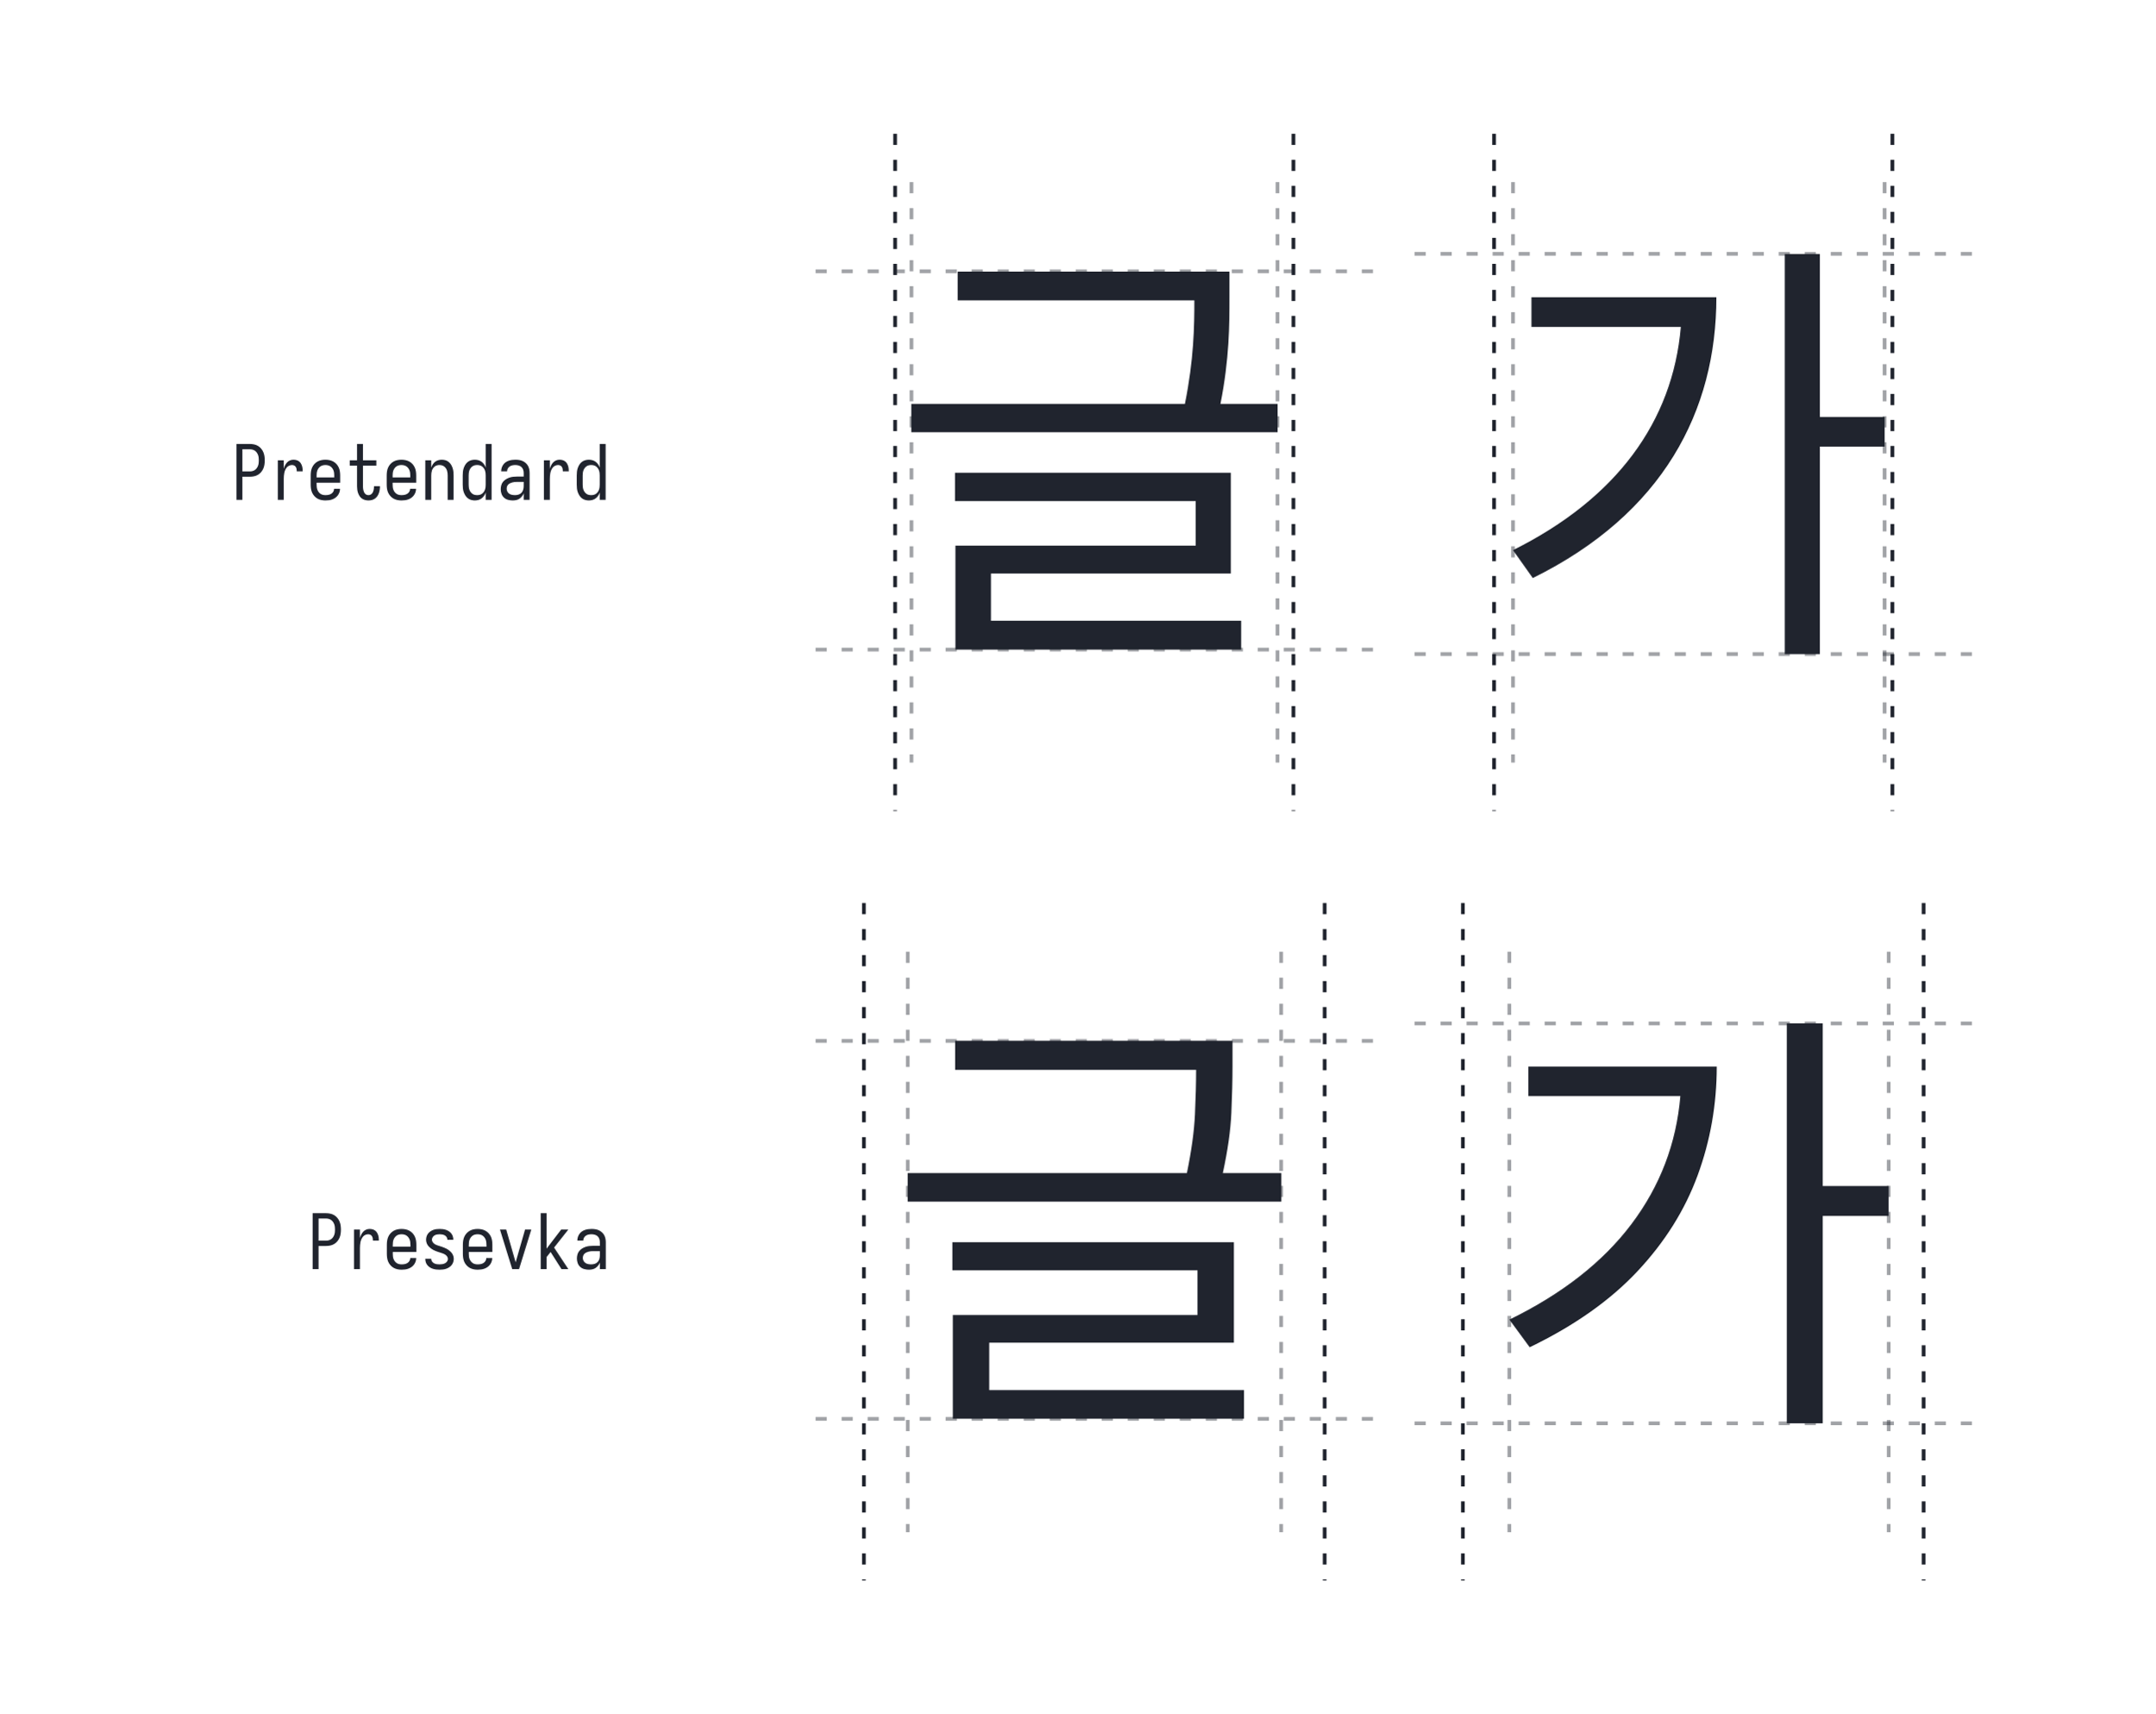
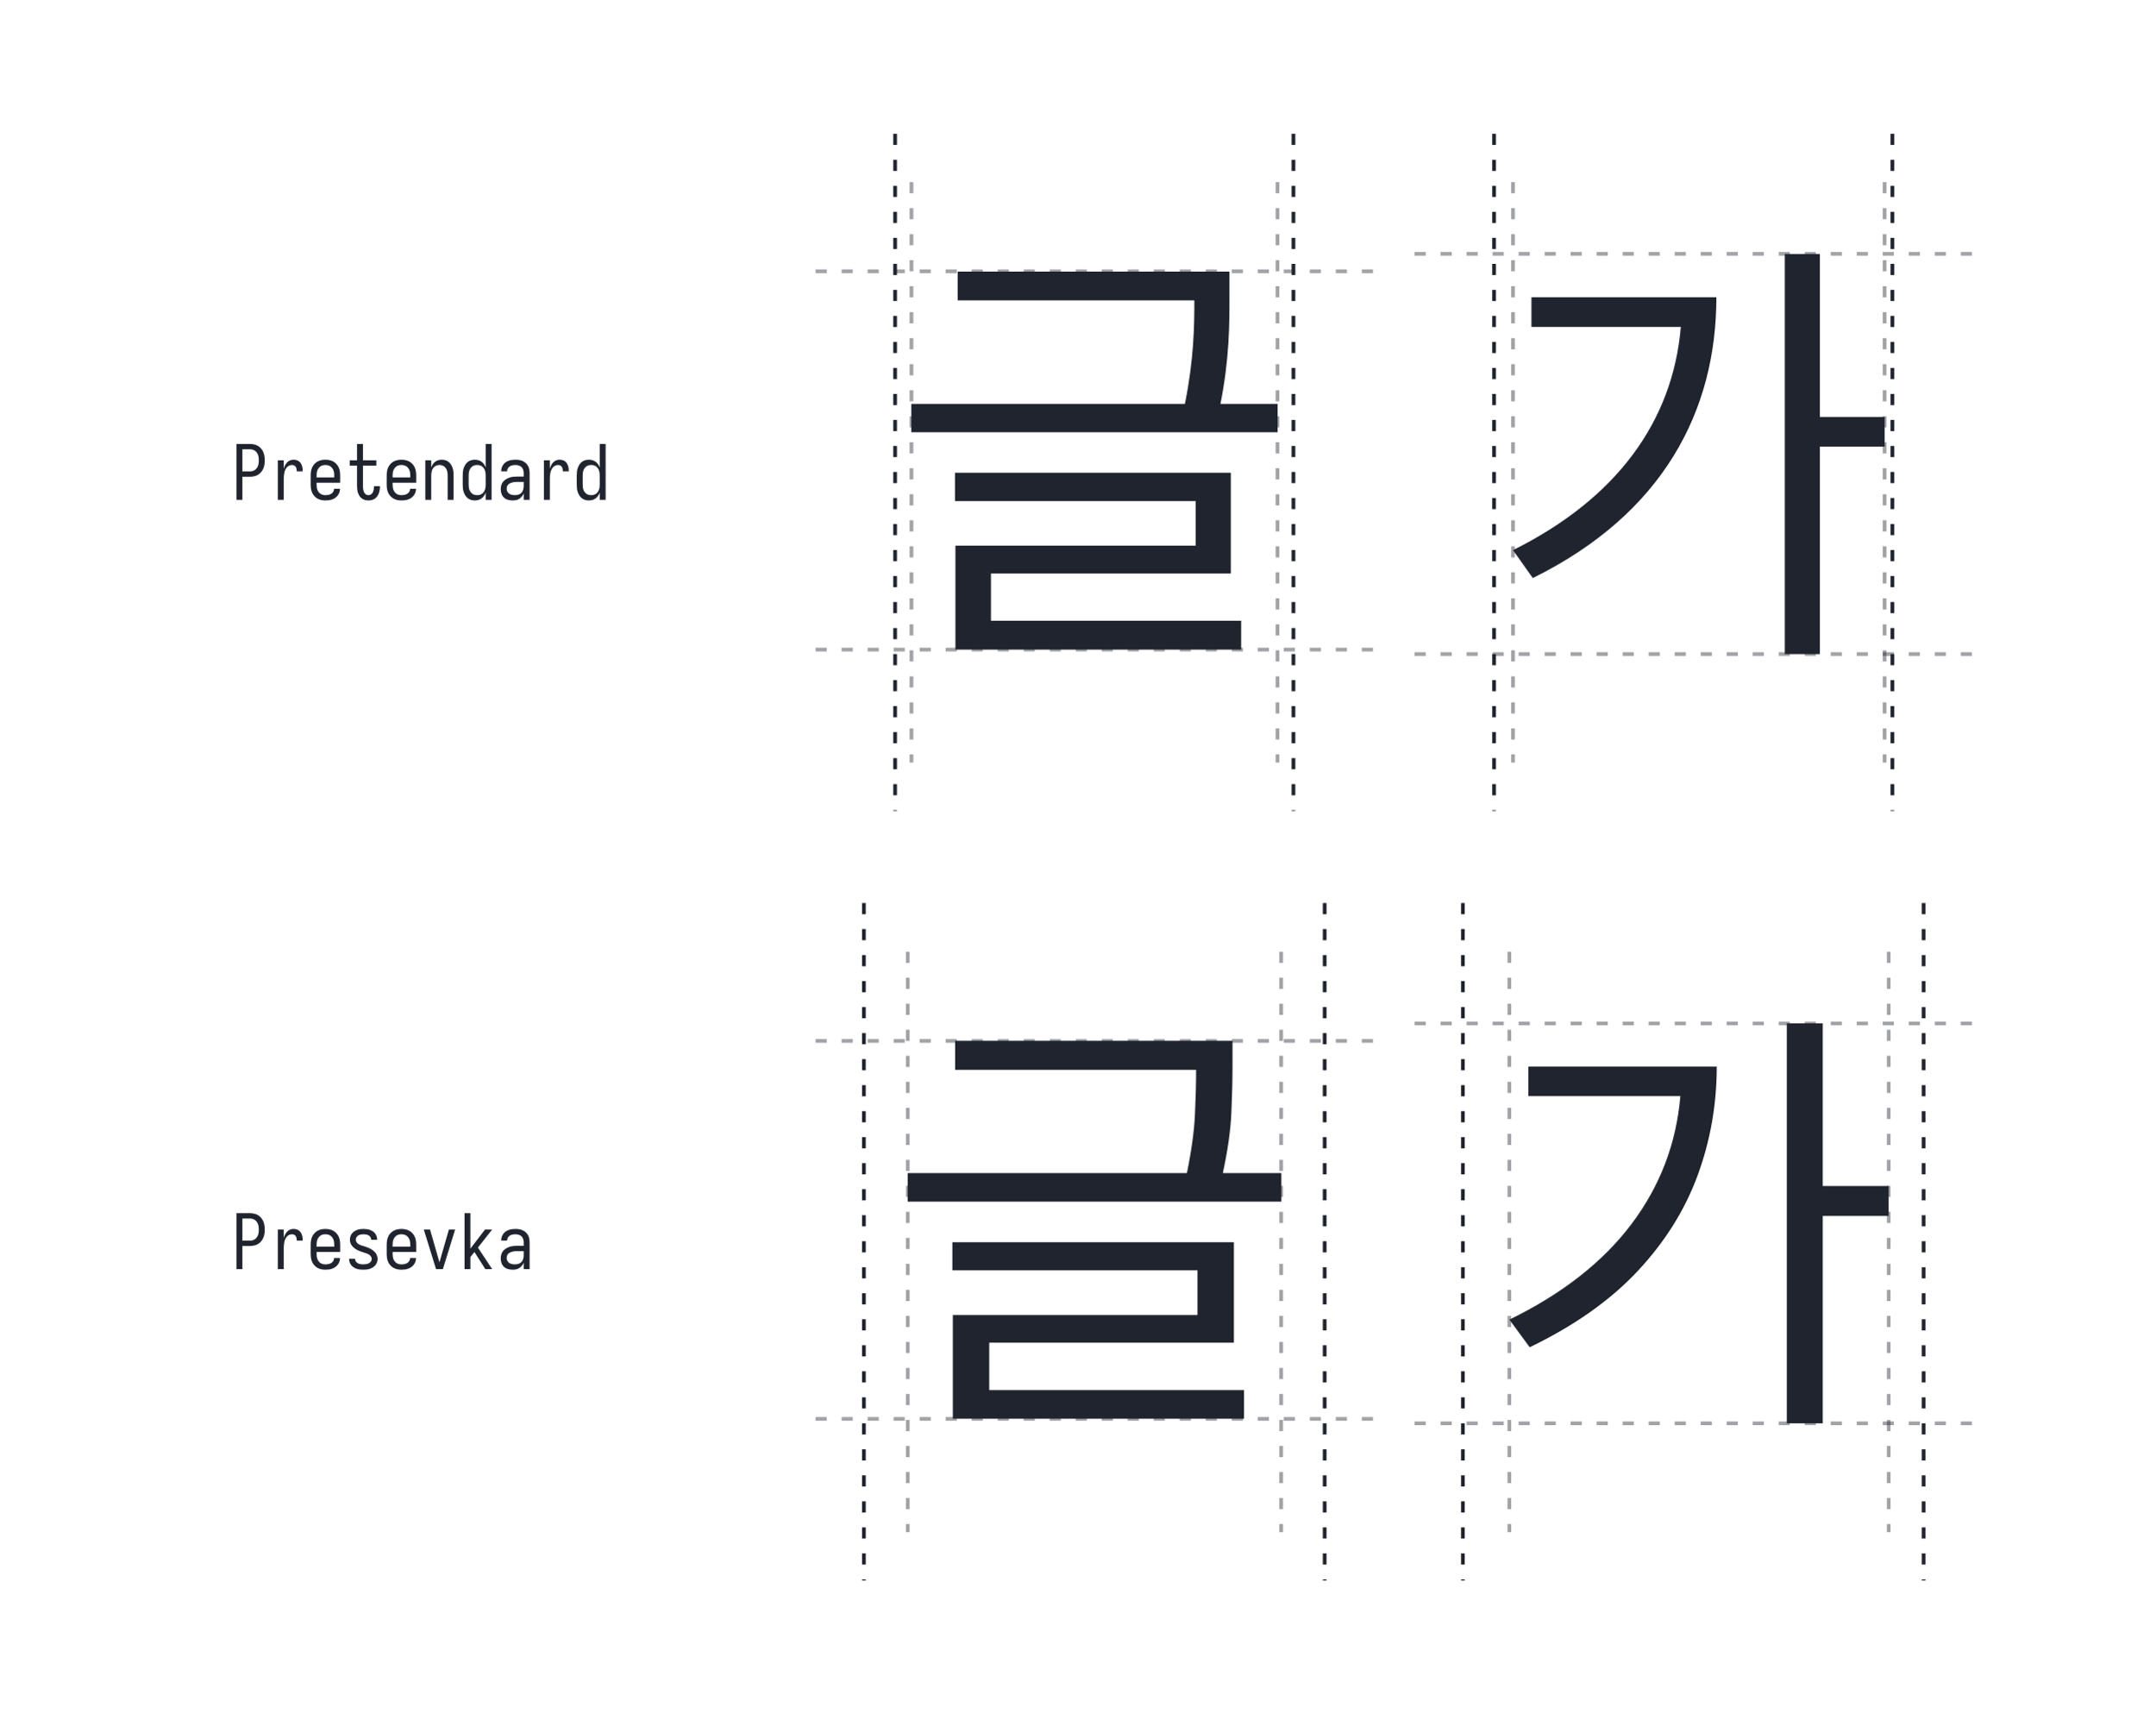
<svg xmlns="http://www.w3.org/2000/svg" width="580" height="461" viewBox="0 0 580 461" role="img" aria-label="Pretendard와 Presevka의 한글 칸 비교">
  <g transform="translate(240.9 166.2) scale(0.06055 -0.06055)">
    <path fill="#20242e" d="M1486.0 1538H278.0V1410H1330.0C1330.0 1294 1328.0 1148 1288.0 950H72.0V824H1700.0V950H1446.0C1486.0 1151 1486.0 1303 1486.0 1424ZM1492.0 644H266.0V518H1336.0V320H268.0V-142H1538.0V-14H426.0V196H1492.0Z" />
  </g>
  <line x1="219.5" y1="73.0" x2="369.5" y2="73.0" stroke="#20242e" stroke-width="1" stroke-opacity="0.42" stroke-dasharray="3 4" />
  <line x1="219.5" y1="174.8" x2="369.5" y2="174.8" stroke="#20242e" stroke-width="1" stroke-opacity="0.42" stroke-dasharray="3 4" />
  <line x1="245.3" y1="49.0" x2="245.3" y2="205.2" stroke="#20242e" stroke-width="1" stroke-opacity="0.42" stroke-dasharray="3 4" />
  <line x1="343.8" y1="49.0" x2="343.8" y2="205.2" stroke="#20242e" stroke-width="1" stroke-opacity="0.42" stroke-dasharray="3 4" />
  <line x1="240.9" y1="36.0" x2="240.9" y2="218.2" stroke="#20242e" stroke-width="1" stroke-dasharray="3 4" />
  <line x1="348.1" y1="36.0" x2="348.1" y2="218.2" stroke="#20242e" stroke-width="1" stroke-dasharray="3 4" />
  <g transform="translate(402.1 166.2) scale(0.06055 -0.06055)">
    <path fill="#20242e" d="M1448.0 1616H1292.0V-162H1448.0V760H1736.0V892H1448.0ZM988.0 1424H166.0V1292H830.0C794.0 871 544.0 529 84.0 300L172.0 176C752.0 462 988.0 920 988.0 1424Z" />
  </g>
  <line x1="380.7" y1="68.3" x2="530.7" y2="68.3" stroke="#20242e" stroke-width="1" stroke-opacity="0.42" stroke-dasharray="3 4" />
  <line x1="380.7" y1="176.0" x2="530.7" y2="176.0" stroke="#20242e" stroke-width="1" stroke-opacity="0.42" stroke-dasharray="3 4" />
  <line x1="407.2" y1="49.0" x2="407.2" y2="205.2" stroke="#20242e" stroke-width="1" stroke-opacity="0.42" stroke-dasharray="3 4" />
  <line x1="507.2" y1="49.0" x2="507.2" y2="205.2" stroke="#20242e" stroke-width="1" stroke-opacity="0.42" stroke-dasharray="3 4" />
  <line x1="402.1" y1="36.0" x2="402.1" y2="218.2" stroke="#20242e" stroke-width="1" stroke-dasharray="3 4" />
  <line x1="509.3" y1="36.0" x2="509.3" y2="218.2" stroke="#20242e" stroke-width="1" stroke-dasharray="3 4" />
  <g transform="translate(62.0 134.5) scale(0.02046 -0.02046)">
    <path fill="#20242e" d="M80.0 0V735H256.0Q283.0 735 310.5 729.5Q338.0 724 362.0 710.0Q386.0 696 404.0 674.5Q422.0 653 433.0 627.5Q444.0 602 448.0 574.5Q452.0 547 452.0 520Q452.0 492 448.0 464.5Q444.0 437 433.0 411.5Q422.0 386 404.0 364.5Q386.0 343 362.0 329.0Q338.0 315 310.5 309.5Q283.0 304 256.0 304H158.0V0ZM158.0 374H256.0Q274.0 374 291.0 378.5Q308.0 383 322.5 393.0Q337.0 403 347.5 418.0Q358.0 433 364.0 449.5Q370.0 466 372.0 484.0Q374.0 502 374.0 520Q374.0 537 372.0 555.0Q370.0 573 364.0 589.5Q358.0 606 347.5 621.0Q337.0 636 322.5 646.0Q308.0 656 291.0 660.5Q274.0 665 256.0 665H158.0ZM624.0 0V520H702.0V408Q708.0 431 718.5 452.5Q729.0 474 745.0 491.5Q761.0 509 783.0 518.5Q805.0 528 829.0 528Q848.0 528 866.0 523.5Q884.0 519 899.5 508.5Q915.0 498 925.0 482.0Q935.0 466 941.0 448.5Q947.0 431 949.0 412.5Q951.0 394 951.0 375H873.0Q873.0 390 870.5 404.5Q868.0 419 860.5 432.0Q853.0 445 839.5 451.5Q826.0 458 811.0 458Q791.0 458 772.5 449.5Q754.0 441 741.5 426.0Q729.0 411 721.0 392.5Q713.0 374 709.0 354.5Q705.0 335 703.5 315.0Q702.0 295 702.0 276V0ZM1250.0 -8Q1223.0 -8 1196.5 -2.5Q1170.0 3 1146.5 16.0Q1123.0 29 1104.5 49.5Q1086.0 70 1075.0 94.5Q1064.0 119 1060.0 146.0Q1056.0 173 1056.0 200V320Q1056.0 347 1060.0 374.0Q1064.0 401 1075.0 425.5Q1086.0 450 1104.5 470.5Q1123.0 491 1146.5 504.0Q1170.0 517 1196.5 522.5Q1223.0 528 1250.0 528Q1277.0 528 1303.5 522.5Q1330.0 517 1353.5 504.0Q1377.0 491 1395.5 470.5Q1414.0 450 1425.0 425.5Q1436.0 401 1440.0 374.0Q1444.0 347 1444.0 320V225H1134.0V200Q1134.0 183 1136.0 166.0Q1138.0 149 1144.0 133.0Q1150.0 117 1160.5 103.0Q1171.0 89 1185.0 79.5Q1199.0 70 1216.0 66.0Q1233.0 62 1250.0 62Q1270.0 62 1289.5 65.5Q1309.0 69 1326.0 79.5Q1343.0 90 1353.5 107.5Q1364.0 125 1364.0 145H1442.0Q1442.0 122 1434.5 100.0Q1427.0 78 1413.5 59.5Q1400.0 41 1381.0 27.5Q1362.0 14 1340.5 6.0Q1319.0 -2 1296.0 -5.0Q1273.0 -8 1250.0 -8ZM1366.0 295V320Q1366.0 337 1364.0 354.0Q1362.0 371 1356.0 387.0Q1350.0 403 1339.5 417.0Q1329.0 431 1315.0 440.5Q1301.0 450 1284.0 454.0Q1267.0 458 1250.0 458Q1233.0 458 1216.0 454.0Q1199.0 450 1185.0 440.5Q1171.0 431 1160.5 417.0Q1150.0 403 1144.0 387.0Q1138.0 371 1136.0 354.0Q1134.0 337 1134.0 320V295ZM1816.0 -8Q1794.0 -8 1771.5 -2.0Q1749.0 4 1730.5 17.0Q1712.0 30 1699.5 49.0Q1687.0 68 1679.5 89.5Q1672.0 111 1669.0 133.5Q1666.0 156 1666.0 179V450H1570.0V520H1666.0V735H1744.0V520H1920.0V450H1744.0V179Q1744.0 166 1745.0 153.0Q1746.0 140 1749.0 127.5Q1752.0 115 1757.0 103.5Q1762.0 92 1770.5 82.0Q1779.0 72 1791.0 67.0Q1803.0 62 1816.0 62Q1829.0 62 1840.5 67.0Q1852.0 72 1860.5 81.0Q1869.0 90 1874.5 101.5Q1880.0 113 1883.0 125.0Q1886.0 137 1887.5 149.5Q1889.0 162 1889.0 174V180H1967.0V171Q1967.0 149 1963.0 127.0Q1959.0 105 1951.5 84.5Q1944.0 64 1931.0 46.0Q1918.0 28 1900.0 15.5Q1882.0 3 1860.0 -2.5Q1838.0 -8 1816.0 -8ZM2250.0 -8Q2223.0 -8 2196.5 -2.5Q2170.0 3 2146.5 16.0Q2123.0 29 2104.5 49.5Q2086.0 70 2075.0 94.5Q2064.0 119 2060.0 146.0Q2056.0 173 2056.0 200V320Q2056.0 347 2060.0 374.0Q2064.0 401 2075.0 425.5Q2086.0 450 2104.5 470.5Q2123.0 491 2146.5 504.0Q2170.0 517 2196.5 522.5Q2223.0 528 2250.0 528Q2277.0 528 2303.5 522.5Q2330.0 517 2353.5 504.0Q2377.0 491 2395.5 470.5Q2414.0 450 2425.0 425.5Q2436.0 401 2440.0 374.0Q2444.0 347 2444.0 320V225H2134.0V200Q2134.0 183 2136.0 166.0Q2138.0 149 2144.0 133.0Q2150.0 117 2160.5 103.0Q2171.0 89 2185.0 79.5Q2199.0 70 2216.0 66.0Q2233.0 62 2250.0 62Q2270.0 62 2289.5 65.5Q2309.0 69 2326.0 79.5Q2343.0 90 2353.5 107.5Q2364.0 125 2364.0 145H2442.0Q2442.0 122 2434.5 100.0Q2427.0 78 2413.5 59.5Q2400.0 41 2381.0 27.5Q2362.0 14 2340.5 6.0Q2319.0 -2 2296.0 -5.0Q2273.0 -8 2250.0 -8ZM2366.0 295V320Q2366.0 337 2364.0 354.0Q2362.0 371 2356.0 387.0Q2350.0 403 2339.5 417.0Q2329.0 431 2315.0 440.5Q2301.0 450 2284.0 454.0Q2267.0 458 2250.0 458Q2233.0 458 2216.0 454.0Q2199.0 450 2185.0 440.5Q2171.0 431 2160.5 417.0Q2150.0 403 2144.0 387.0Q2138.0 371 2136.0 354.0Q2134.0 337 2134.0 320V295ZM2564.0 0V520H2642.0V425Q2650.0 447 2662.5 467.0Q2675.0 487 2693.5 501.0Q2712.0 515 2735.0 521.5Q2758.0 528 2781.0 528Q2806.0 528 2829.5 521.0Q2853.0 514 2872.0 498.0Q2891.0 482 2903.5 461.0Q2916.0 440 2923.5 416.5Q2931.0 393 2933.5 368.5Q2936.0 344 2936.0 320V0H2858.0V320Q2858.0 337 2856.0 353.5Q2854.0 370 2849.0 385.5Q2844.0 401 2834.5 415.0Q2825.0 429 2812.0 439.0Q2799.0 449 2783.0 453.5Q2767.0 458 2750.0 458Q2733.0 458 2717.0 453.5Q2701.0 449 2688.0 439.0Q2675.0 429 2665.5 415.0Q2656.0 401 2651.0 385.5Q2646.0 370 2644.0 353.5Q2642.0 337 2642.0 320V0ZM3436.0 0H3358.0V96Q3350.0 73 3336.5 53.0Q3323.0 33 3304.0 19.0Q3285.0 5 3262.0 -1.5Q3239.0 -8 3215.0 -8Q3190.0 -8 3166.0 -1.0Q3142.0 6 3122.5 21.5Q3103.0 37 3090.0 58.0Q3077.0 79 3069.0 102.5Q3061.0 126 3058.5 150.5Q3056.0 175 3056.0 200V320Q3056.0 345 3058.5 369.5Q3061.0 394 3069.0 417.5Q3077.0 441 3090.0 462.0Q3103.0 483 3122.5 498.5Q3142.0 514 3166.0 521.0Q3190.0 528 3215.0 528Q3239.0 528 3262.0 521.5Q3285.0 515 3304.0 501.0Q3323.0 487 3336.5 467.0Q3350.0 447 3358.0 424V735H3436.0ZM3358.0 200V320Q3358.0 337 3356.0 353.5Q3354.0 370 3348.5 386.0Q3343.0 402 3333.0 416.0Q3323.0 430 3309.5 440.0Q3296.0 450 3279.5 454.0Q3263.0 458 3246.0 458Q3229.0 458 3212.5 454.0Q3196.0 450 3182.5 440.0Q3169.0 430 3159.0 416.0Q3149.0 402 3143.5 386.0Q3138.0 370 3136.0 353.5Q3134.0 337 3134.0 320V200Q3134.0 183 3136.0 166.5Q3138.0 150 3143.5 134.0Q3149.0 118 3159.0 104.0Q3169.0 90 3182.5 80.0Q3196.0 70 3212.5 66.0Q3229.0 62 3246.0 62Q3263.0 62 3279.5 66.0Q3296.0 70 3309.5 80.0Q3323.0 90 3333.0 104.0Q3343.0 118 3348.5 134.0Q3354.0 150 3356.0 166.5Q3358.0 183 3358.0 200ZM3936.0 0H3858.0V86Q3850.0 65 3835.5 46.5Q3821.0 28 3802.0 15.0Q3783.0 2 3760.0 -3.0Q3737.0 -8 3714.0 -8Q3684.0 -8 3653.5 0.0Q3623.0 8 3600.0 28.5Q3577.0 49 3566.5 78.5Q3556.0 108 3556.0 139Q3556.0 164 3562.5 189.5Q3569.0 215 3584.5 235.0Q3600.0 255 3622.0 269.0Q3644.0 283 3668.0 291.5Q3692.0 300 3717.5 303.0Q3743.0 306 3769.0 306H3858.0V354Q3858.0 375 3851.0 396.0Q3844.0 417 3828.5 431.5Q3813.0 446 3791.5 452.0Q3770.0 458 3749.0 458Q3730.0 458 3711.0 454.5Q3692.0 451 3675.5 440.5Q3659.0 430 3649.5 413.0Q3640.0 396 3640.0 377V375H3562.0V378Q3562.0 401 3569.0 422.5Q3576.0 444 3589.0 462.5Q3602.0 481 3620.5 494.0Q3639.0 507 3660.5 514.5Q3682.0 522 3704.0 525.0Q3726.0 528 3749.0 528Q3773.0 528 3797.0 524.5Q3821.0 521 3843.5 511.0Q3866.0 501 3884.5 484.5Q3903.0 468 3914.5 447.0Q3926.0 426 3931.0 402.0Q3936.0 378 3936.0 354ZM3858.0 236H3769.0Q3753.0 236 3738.0 234.5Q3723.0 233 3708.5 229.0Q3694.0 225 3680.0 218.5Q3666.0 212 3655.0 201.5Q3644.0 191 3639.0 176.0Q3634.0 161 3634.0 146Q3634.0 126 3643.5 108.0Q3653.0 90 3669.5 79.5Q3686.0 69 3706.0 65.5Q3726.0 62 3745.0 62Q3769.0 62 3791.5 69.5Q3814.0 77 3829.5 94.0Q3845.0 111 3851.5 134.0Q3858.0 157 3858.0 180ZM4124.0 0V520H4202.0V408Q4208.0 431 4218.5 452.5Q4229.0 474 4245.0 491.5Q4261.0 509 4283.0 518.5Q4305.0 528 4329.0 528Q4348.0 528 4366.0 523.5Q4384.0 519 4399.5 508.5Q4415.0 498 4425.0 482.0Q4435.0 466 4441.0 448.5Q4447.0 431 4449.0 412.5Q4451.0 394 4451.0 375H4373.0Q4373.0 390 4370.5 404.5Q4368.0 419 4360.5 432.0Q4353.0 445 4339.5 451.5Q4326.0 458 4311.0 458Q4291.0 458 4272.5 449.5Q4254.0 441 4241.5 426.0Q4229.0 411 4221.0 392.5Q4213.0 374 4209.0 354.5Q4205.0 335 4203.5 315.0Q4202.0 295 4202.0 276V0ZM4936.0 0H4858.0V96Q4850.0 73 4836.5 53.0Q4823.0 33 4804.0 19.0Q4785.0 5 4762.0 -1.5Q4739.0 -8 4715.0 -8Q4690.0 -8 4666.0 -1.0Q4642.0 6 4622.5 21.5Q4603.0 37 4590.0 58.0Q4577.0 79 4569.0 102.5Q4561.0 126 4558.5 150.5Q4556.0 175 4556.0 200V320Q4556.0 345 4558.5 369.5Q4561.0 394 4569.0 417.5Q4577.0 441 4590.0 462.0Q4603.0 483 4622.5 498.5Q4642.0 514 4666.0 521.0Q4690.0 528 4715.0 528Q4739.0 528 4762.0 521.5Q4785.0 515 4804.0 501.0Q4823.0 487 4836.5 467.0Q4850.0 447 4858.0 424V735H4936.0ZM4858.0 200V320Q4858.0 337 4856.0 353.5Q4854.0 370 4848.5 386.0Q4843.0 402 4833.0 416.0Q4823.0 430 4809.5 440.0Q4796.0 450 4779.5 454.0Q4763.0 458 4746.0 458Q4729.0 458 4712.5 454.0Q4696.0 450 4682.5 440.0Q4669.0 430 4659.0 416.0Q4649.0 402 4643.5 386.0Q4638.0 370 4636.0 353.5Q4634.0 337 4634.0 320V200Q4634.0 183 4636.0 166.5Q4638.0 150 4643.5 134.0Q4649.0 118 4659.0 104.0Q4669.0 90 4682.5 80.0Q4696.0 70 4712.5 66.0Q4729.0 62 4746.0 62Q4763.0 62 4779.5 66.0Q4796.0 70 4809.5 80.0Q4823.0 90 4833.0 104.0Q4843.0 118 4848.5 134.0Q4854.0 150 4856.0 166.5Q4858.0 183 4858.0 200Z" />
  </g>
  <g transform="translate(232.5 373.2) scale(0.124 -0.124)">
    <path fill="#20242e" d="M800.0 751V695Q800.0 651 797.5 594.5Q795.0 538 779.0 464H906.0V402H95.0V464H701.0Q716.0 537 718.5 591.5Q721.0 646 721.0 688H198.0V751ZM803.0 314V96H272.0V-7H825.0V-69H193.0V156H724.0V253H192.0V314Z" />
  </g>
  <line x1="219.5" y1="280.1" x2="369.5" y2="280.1" stroke="#20242e" stroke-width="1" stroke-opacity="0.42" stroke-dasharray="3 4" />
  <line x1="219.5" y1="381.8" x2="369.5" y2="381.8" stroke="#20242e" stroke-width="1" stroke-opacity="0.42" stroke-dasharray="3 4" />
  <line x1="244.3" y1="256.1" x2="244.3" y2="412.3" stroke="#20242e" stroke-width="1" stroke-opacity="0.42" stroke-dasharray="3 4" />
  <line x1="344.8" y1="256.1" x2="344.8" y2="412.3" stroke="#20242e" stroke-width="1" stroke-opacity="0.42" stroke-dasharray="3 4" />
  <line x1="232.5" y1="243.0" x2="232.5" y2="425.3" stroke="#20242e" stroke-width="1" stroke-dasharray="3 4" />
  <line x1="356.5" y1="243.0" x2="356.5" y2="425.3" stroke="#20242e" stroke-width="1" stroke-dasharray="3 4" />
  <g transform="translate(393.7 373.2) scale(0.124 -0.124)">
    <path fill="#20242e" d="M781.0 789V436H924.0V371H781.0V-79H703.0V789ZM551.0 695Q551.0 572 509.5 459.0Q468.0 346 379.0 251.0Q290.0 156 145.0 86L101.0 146Q273.0 230 366.0 353.5Q459.0 477 472.0 631H142.0V695Z" />
  </g>
  <line x1="380.7" y1="275.4" x2="530.7" y2="275.4" stroke="#20242e" stroke-width="1" stroke-opacity="0.42" stroke-dasharray="3 4" />
  <line x1="380.7" y1="383.0" x2="530.7" y2="383.0" stroke="#20242e" stroke-width="1" stroke-opacity="0.42" stroke-dasharray="3 4" />
  <line x1="406.2" y1="256.1" x2="406.2" y2="412.3" stroke="#20242e" stroke-width="1" stroke-opacity="0.42" stroke-dasharray="3 4" />
  <line x1="508.3" y1="256.1" x2="508.3" y2="412.3" stroke="#20242e" stroke-width="1" stroke-opacity="0.42" stroke-dasharray="3 4" />
  <line x1="393.7" y1="243.0" x2="393.7" y2="425.3" stroke="#20242e" stroke-width="1" stroke-dasharray="3 4" />
  <line x1="517.7" y1="243.0" x2="517.7" y2="425.3" stroke="#20242e" stroke-width="1" stroke-dasharray="3 4" />
-   <g transform="translate(82.5 341.5) scale(0.02046 -0.02046)">
+   <g transform="translate(62.0 341.5) scale(0.02046 -0.02046)">
    <path fill="#20242e" d="M80.0 0V735H256.0Q283.0 735 310.5 729.5Q338.0 724 362.0 710.0Q386.0 696 404.0 674.5Q422.0 653 433.0 627.5Q444.0 602 448.0 574.5Q452.0 547 452.0 520Q452.0 492 448.0 464.5Q444.0 437 433.0 411.5Q422.0 386 404.0 364.5Q386.0 343 362.0 329.0Q338.0 315 310.5 309.5Q283.0 304 256.0 304H158.0V0ZM158.0 374H256.0Q274.0 374 291.0 378.5Q308.0 383 322.5 393.0Q337.0 403 347.5 418.0Q358.0 433 364.0 449.5Q370.0 466 372.0 484.0Q374.0 502 374.0 520Q374.0 537 372.0 555.0Q370.0 573 364.0 589.5Q358.0 606 347.5 621.0Q337.0 636 322.5 646.0Q308.0 656 291.0 660.5Q274.0 665 256.0 665H158.0ZM624.0 0V520H702.0V408Q708.0 431 718.5 452.5Q729.0 474 745.0 491.5Q761.0 509 783.0 518.5Q805.0 528 829.0 528Q848.0 528 866.0 523.5Q884.0 519 899.5 508.5Q915.0 498 925.0 482.0Q935.0 466 941.0 448.5Q947.0 431 949.0 412.5Q951.0 394 951.0 375H873.0Q873.0 390 870.5 404.5Q868.0 419 860.5 432.0Q853.0 445 839.5 451.5Q826.0 458 811.0 458Q791.0 458 772.5 449.5Q754.0 441 741.5 426.0Q729.0 411 721.0 392.5Q713.0 374 709.0 354.5Q705.0 335 703.5 315.0Q702.0 295 702.0 276V0ZM1250.0 -8Q1223.0 -8 1196.5 -2.5Q1170.0 3 1146.5 16.0Q1123.0 29 1104.5 49.5Q1086.0 70 1075.0 94.5Q1064.0 119 1060.0 146.0Q1056.0 173 1056.0 200V320Q1056.0 347 1060.0 374.0Q1064.0 401 1075.0 425.5Q1086.0 450 1104.5 470.5Q1123.0 491 1146.5 504.0Q1170.0 517 1196.5 522.5Q1223.0 528 1250.0 528Q1277.0 528 1303.5 522.5Q1330.0 517 1353.5 504.0Q1377.0 491 1395.5 470.5Q1414.0 450 1425.0 425.5Q1436.0 401 1440.0 374.0Q1444.0 347 1444.0 320V225H1134.0V200Q1134.0 183 1136.0 166.0Q1138.0 149 1144.0 133.0Q1150.0 117 1160.5 103.0Q1171.0 89 1185.0 79.5Q1199.0 70 1216.0 66.0Q1233.0 62 1250.0 62Q1270.0 62 1289.5 65.5Q1309.0 69 1326.0 79.5Q1343.0 90 1353.5 107.5Q1364.0 125 1364.0 145H1442.0Q1442.0 122 1434.5 100.0Q1427.0 78 1413.5 59.5Q1400.0 41 1381.0 27.5Q1362.0 14 1340.5 6.0Q1319.0 -2 1296.0 -5.0Q1273.0 -8 1250.0 -8ZM1366.0 295V320Q1366.0 337 1364.0 354.0Q1362.0 371 1356.0 387.0Q1350.0 403 1339.5 417.0Q1329.0 431 1315.0 440.5Q1301.0 450 1284.0 454.0Q1267.0 458 1250.0 458Q1233.0 458 1216.0 454.0Q1199.0 450 1185.0 440.5Q1171.0 431 1160.5 417.0Q1150.0 403 1144.0 387.0Q1138.0 371 1136.0 354.0Q1134.0 337 1134.0 320V295ZM1749.0 -8Q1727.0 -8 1705.5 -5.5Q1684.0 -3 1663.0 3.5Q1642.0 10 1623.5 21.5Q1605.0 33 1591.0 49.5Q1577.0 66 1569.5 87.0Q1562.0 108 1562.0 130V135H1640.0V132Q1640.0 114 1651.0 99.0Q1662.0 84 1678.5 75.5Q1695.0 67 1713.0 64.5Q1731.0 62 1749.0 62Q1767.0 62 1785.5 65.0Q1804.0 68 1820.0 76.0Q1836.0 84 1847.5 99.5Q1859.0 115 1859.0 133Q1859.0 151 1849.0 165.5Q1839.0 180 1824.5 189.5Q1810.0 199 1794.0 205.0Q1778.0 211 1761.5 216.0Q1745.0 221 1728.5 226.5Q1712.0 232 1696.0 238.5Q1680.0 245 1665.0 253.0Q1650.0 261 1636.0 271.5Q1622.0 282 1610.0 294.5Q1598.0 307 1589.5 321.5Q1581.0 336 1576.5 353.0Q1572.0 370 1572.0 387Q1572.0 408 1578.5 429.0Q1585.0 450 1598.0 467.0Q1611.0 484 1629.0 496.0Q1647.0 508 1667.0 515.5Q1687.0 523 1708.5 525.5Q1730.0 528 1751.0 528Q1772.0 528 1793.0 525.5Q1814.0 523 1834.0 516.0Q1854.0 509 1872.0 497.5Q1890.0 486 1903.0 469.5Q1916.0 453 1923.0 432.5Q1930.0 412 1930.0 391V385H1852.0V388Q1852.0 405 1842.5 420.0Q1833.0 435 1818.0 443.5Q1803.0 452 1785.5 455.0Q1768.0 458 1751.0 458Q1734.0 458 1716.5 455.0Q1699.0 452 1684.0 443.5Q1669.0 435 1659.0 419.5Q1649.0 404 1649.0 387Q1649.0 370 1659.0 355.0Q1669.0 340 1683.0 330.5Q1697.0 321 1713.5 315.0Q1730.0 309 1746.5 304.0Q1763.0 299 1779.0 293.5Q1795.0 288 1811.0 281.5Q1827.0 275 1842.5 267.0Q1858.0 259 1871.5 249.0Q1885.0 239 1897.0 226.5Q1909.0 214 1918.0 199.0Q1927.0 184 1931.5 167.5Q1936.0 151 1936.0 133Q1936.0 111 1928.5 90.0Q1921.0 69 1907.5 52.0Q1894.0 35 1875.0 23.0Q1856.0 11 1835.5 4.0Q1815.0 -3 1793.0 -5.5Q1771.0 -8 1749.0 -8ZM2250.0 -8Q2223.0 -8 2196.5 -2.5Q2170.0 3 2146.5 16.0Q2123.0 29 2104.5 49.5Q2086.0 70 2075.0 94.5Q2064.0 119 2060.0 146.0Q2056.0 173 2056.0 200V320Q2056.0 347 2060.0 374.0Q2064.0 401 2075.0 425.5Q2086.0 450 2104.5 470.5Q2123.0 491 2146.5 504.0Q2170.0 517 2196.5 522.5Q2223.0 528 2250.0 528Q2277.0 528 2303.5 522.5Q2330.0 517 2353.5 504.0Q2377.0 491 2395.5 470.5Q2414.0 450 2425.0 425.5Q2436.0 401 2440.0 374.0Q2444.0 347 2444.0 320V225H2134.0V200Q2134.0 183 2136.0 166.0Q2138.0 149 2144.0 133.0Q2150.0 117 2160.5 103.0Q2171.0 89 2185.0 79.5Q2199.0 70 2216.0 66.0Q2233.0 62 2250.0 62Q2270.0 62 2289.5 65.5Q2309.0 69 2326.0 79.5Q2343.0 90 2353.5 107.5Q2364.0 125 2364.0 145H2442.0Q2442.0 122 2434.5 100.0Q2427.0 78 2413.5 59.5Q2400.0 41 2381.0 27.5Q2362.0 14 2340.5 6.0Q2319.0 -2 2296.0 -5.0Q2273.0 -8 2250.0 -8ZM2366.0 295V320Q2366.0 337 2364.0 354.0Q2362.0 371 2356.0 387.0Q2350.0 403 2339.5 417.0Q2329.0 431 2315.0 440.5Q2301.0 450 2284.0 454.0Q2267.0 458 2250.0 458Q2233.0 458 2216.0 454.0Q2199.0 450 2185.0 440.5Q2171.0 431 2160.5 417.0Q2150.0 403 2144.0 387.0Q2138.0 371 2136.0 354.0Q2134.0 337 2134.0 320V295ZM2705.0 0 2544.0 520H2626.0L2726.0 173Q2732.0 152 2738.0 131.0Q2744.0 110 2750.0 89Q2756.0 110 2762.0 131.0Q2768.0 152 2774.0 173L2874.0 520H2956.0L2795.0 0ZM3080.0 0V735H3157.0V269L3349.0 520H3443.0L3256.0 283L3443.0 0H3353.0L3210.0 225L3157.0 158V0ZM3936.0 0H3858.0V86Q3850.0 65 3835.5 46.5Q3821.0 28 3802.0 15.0Q3783.0 2 3760.0 -3.0Q3737.0 -8 3714.0 -8Q3684.0 -8 3653.5 0.0Q3623.0 8 3600.0 28.5Q3577.0 49 3566.5 78.5Q3556.0 108 3556.0 139Q3556.0 164 3562.5 189.5Q3569.0 215 3584.5 235.0Q3600.0 255 3622.0 269.0Q3644.0 283 3668.0 291.5Q3692.0 300 3717.5 303.0Q3743.0 306 3769.0 306H3858.0V354Q3858.0 375 3851.0 396.0Q3844.0 417 3828.5 431.5Q3813.0 446 3791.5 452.0Q3770.0 458 3749.0 458Q3730.0 458 3711.0 454.5Q3692.0 451 3675.5 440.5Q3659.0 430 3649.5 413.0Q3640.0 396 3640.0 377V375H3562.0V378Q3562.0 401 3569.0 422.5Q3576.0 444 3589.0 462.5Q3602.0 481 3620.5 494.0Q3639.0 507 3660.5 514.5Q3682.0 522 3704.0 525.0Q3726.0 528 3749.0 528Q3773.0 528 3797.0 524.5Q3821.0 521 3843.5 511.0Q3866.0 501 3884.5 484.5Q3903.0 468 3914.5 447.0Q3926.0 426 3931.0 402.0Q3936.0 378 3936.0 354ZM3858.0 236H3769.0Q3753.0 236 3738.0 234.5Q3723.0 233 3708.5 229.0Q3694.0 225 3680.0 218.5Q3666.0 212 3655.0 201.5Q3644.0 191 3639.0 176.0Q3634.0 161 3634.0 146Q3634.0 126 3643.5 108.0Q3653.0 90 3669.5 79.5Q3686.0 69 3706.0 65.5Q3726.0 62 3745.0 62Q3769.0 62 3791.5 69.5Q3814.0 77 3829.5 94.0Q3845.0 111 3851.5 134.0Q3858.0 157 3858.0 180Z" />
  </g>
</svg>
